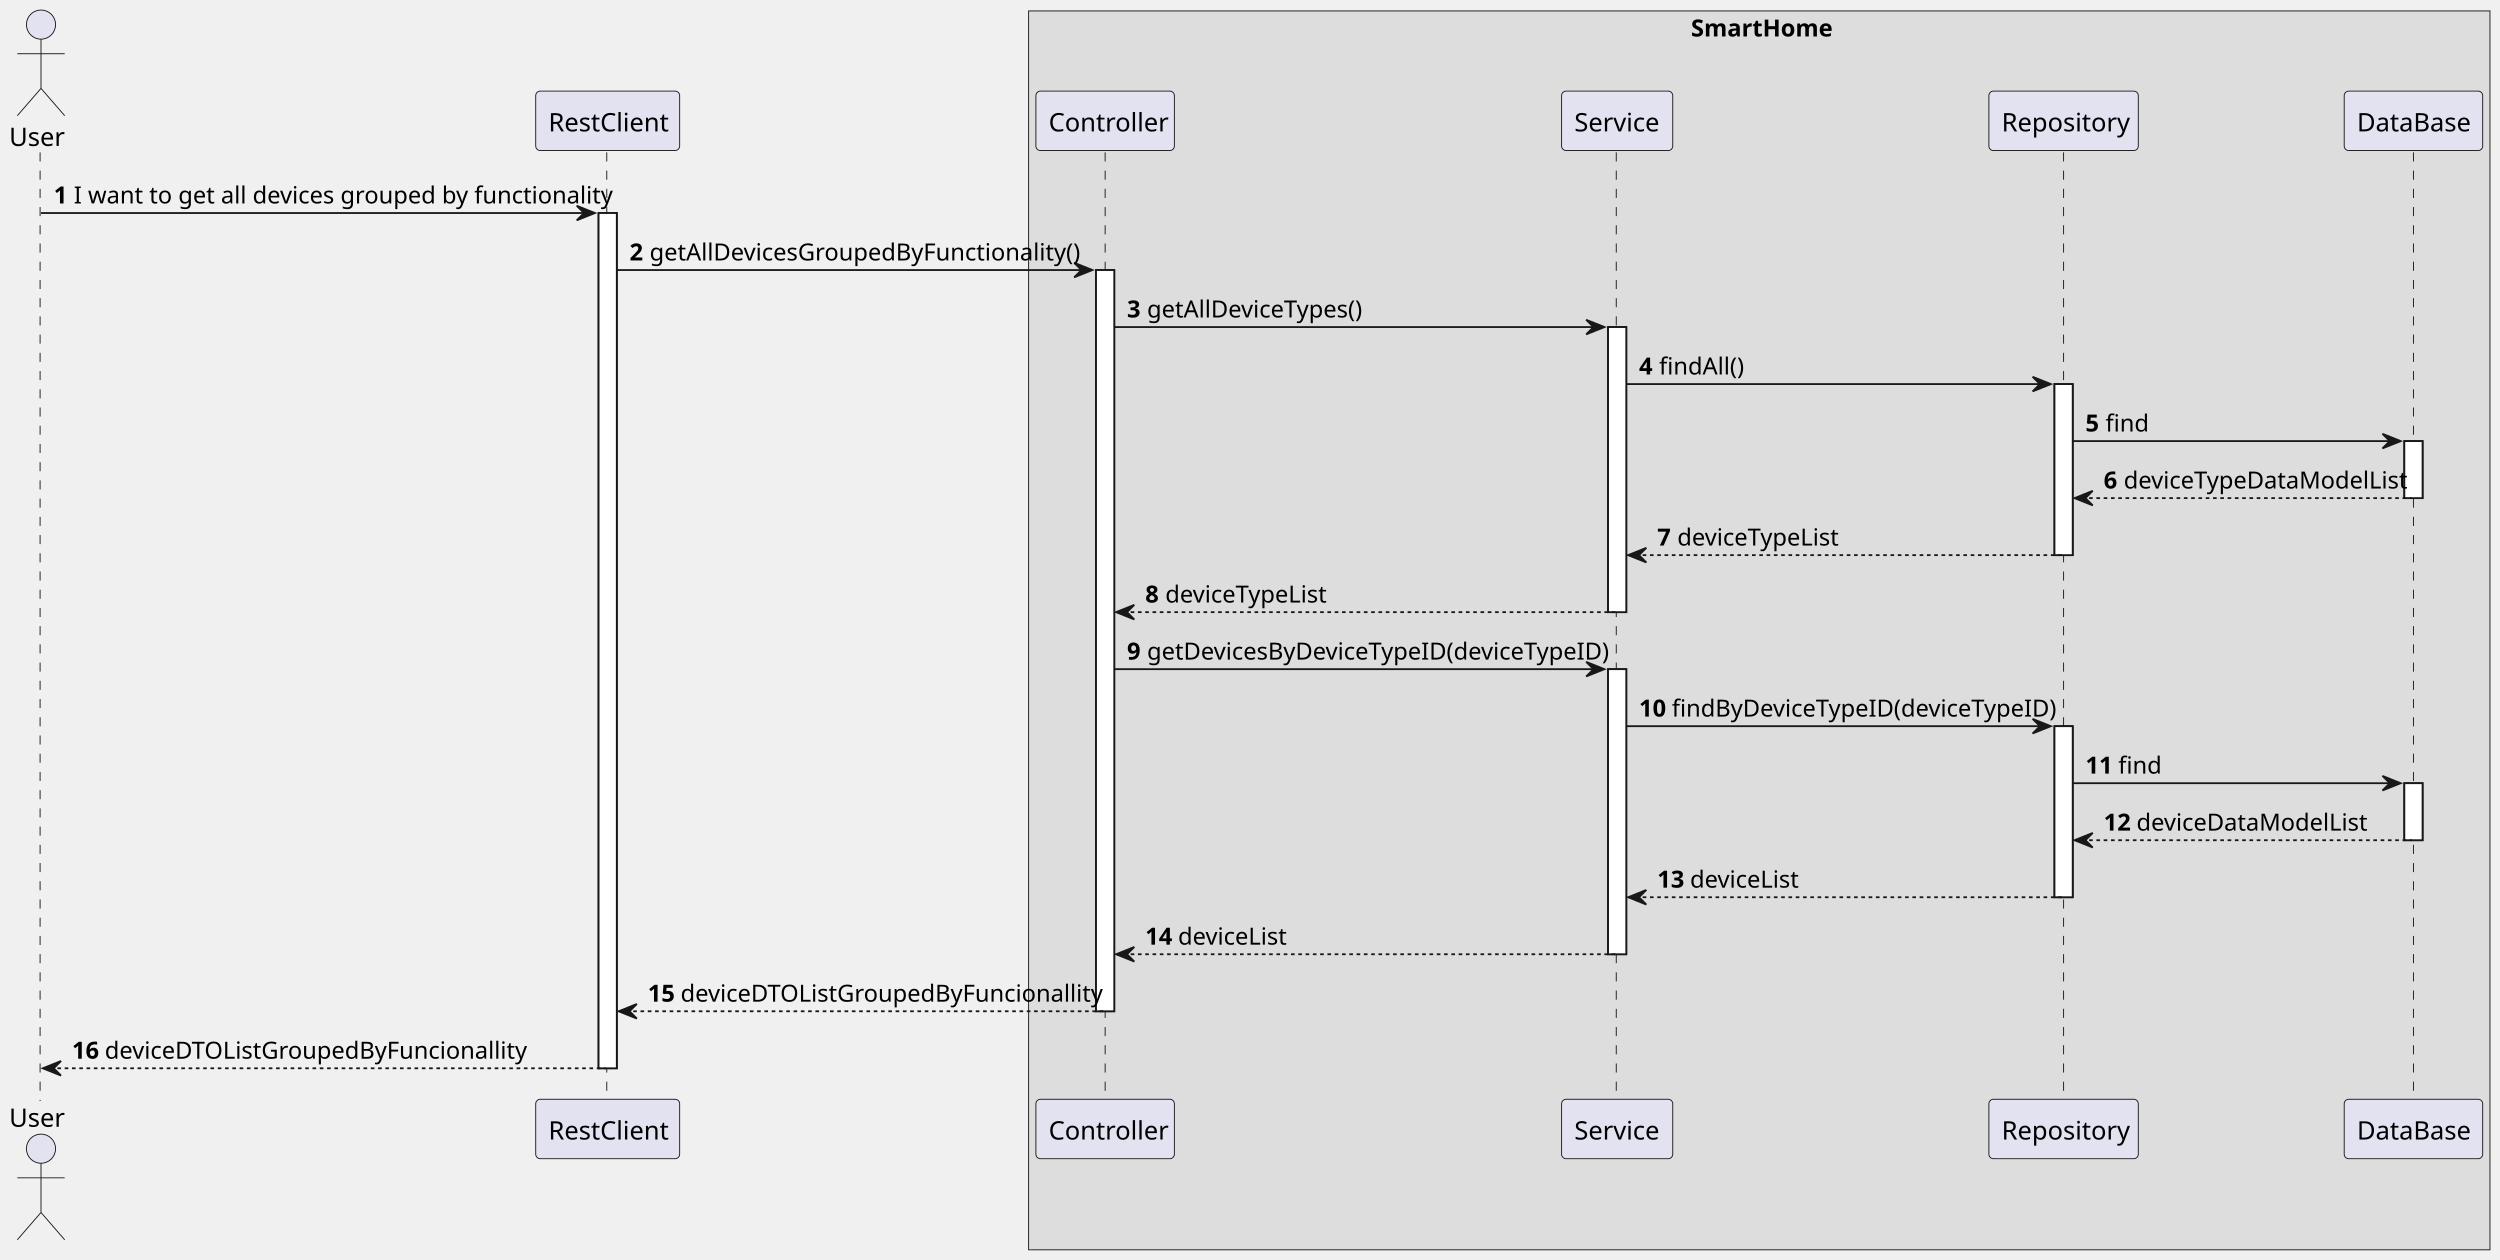
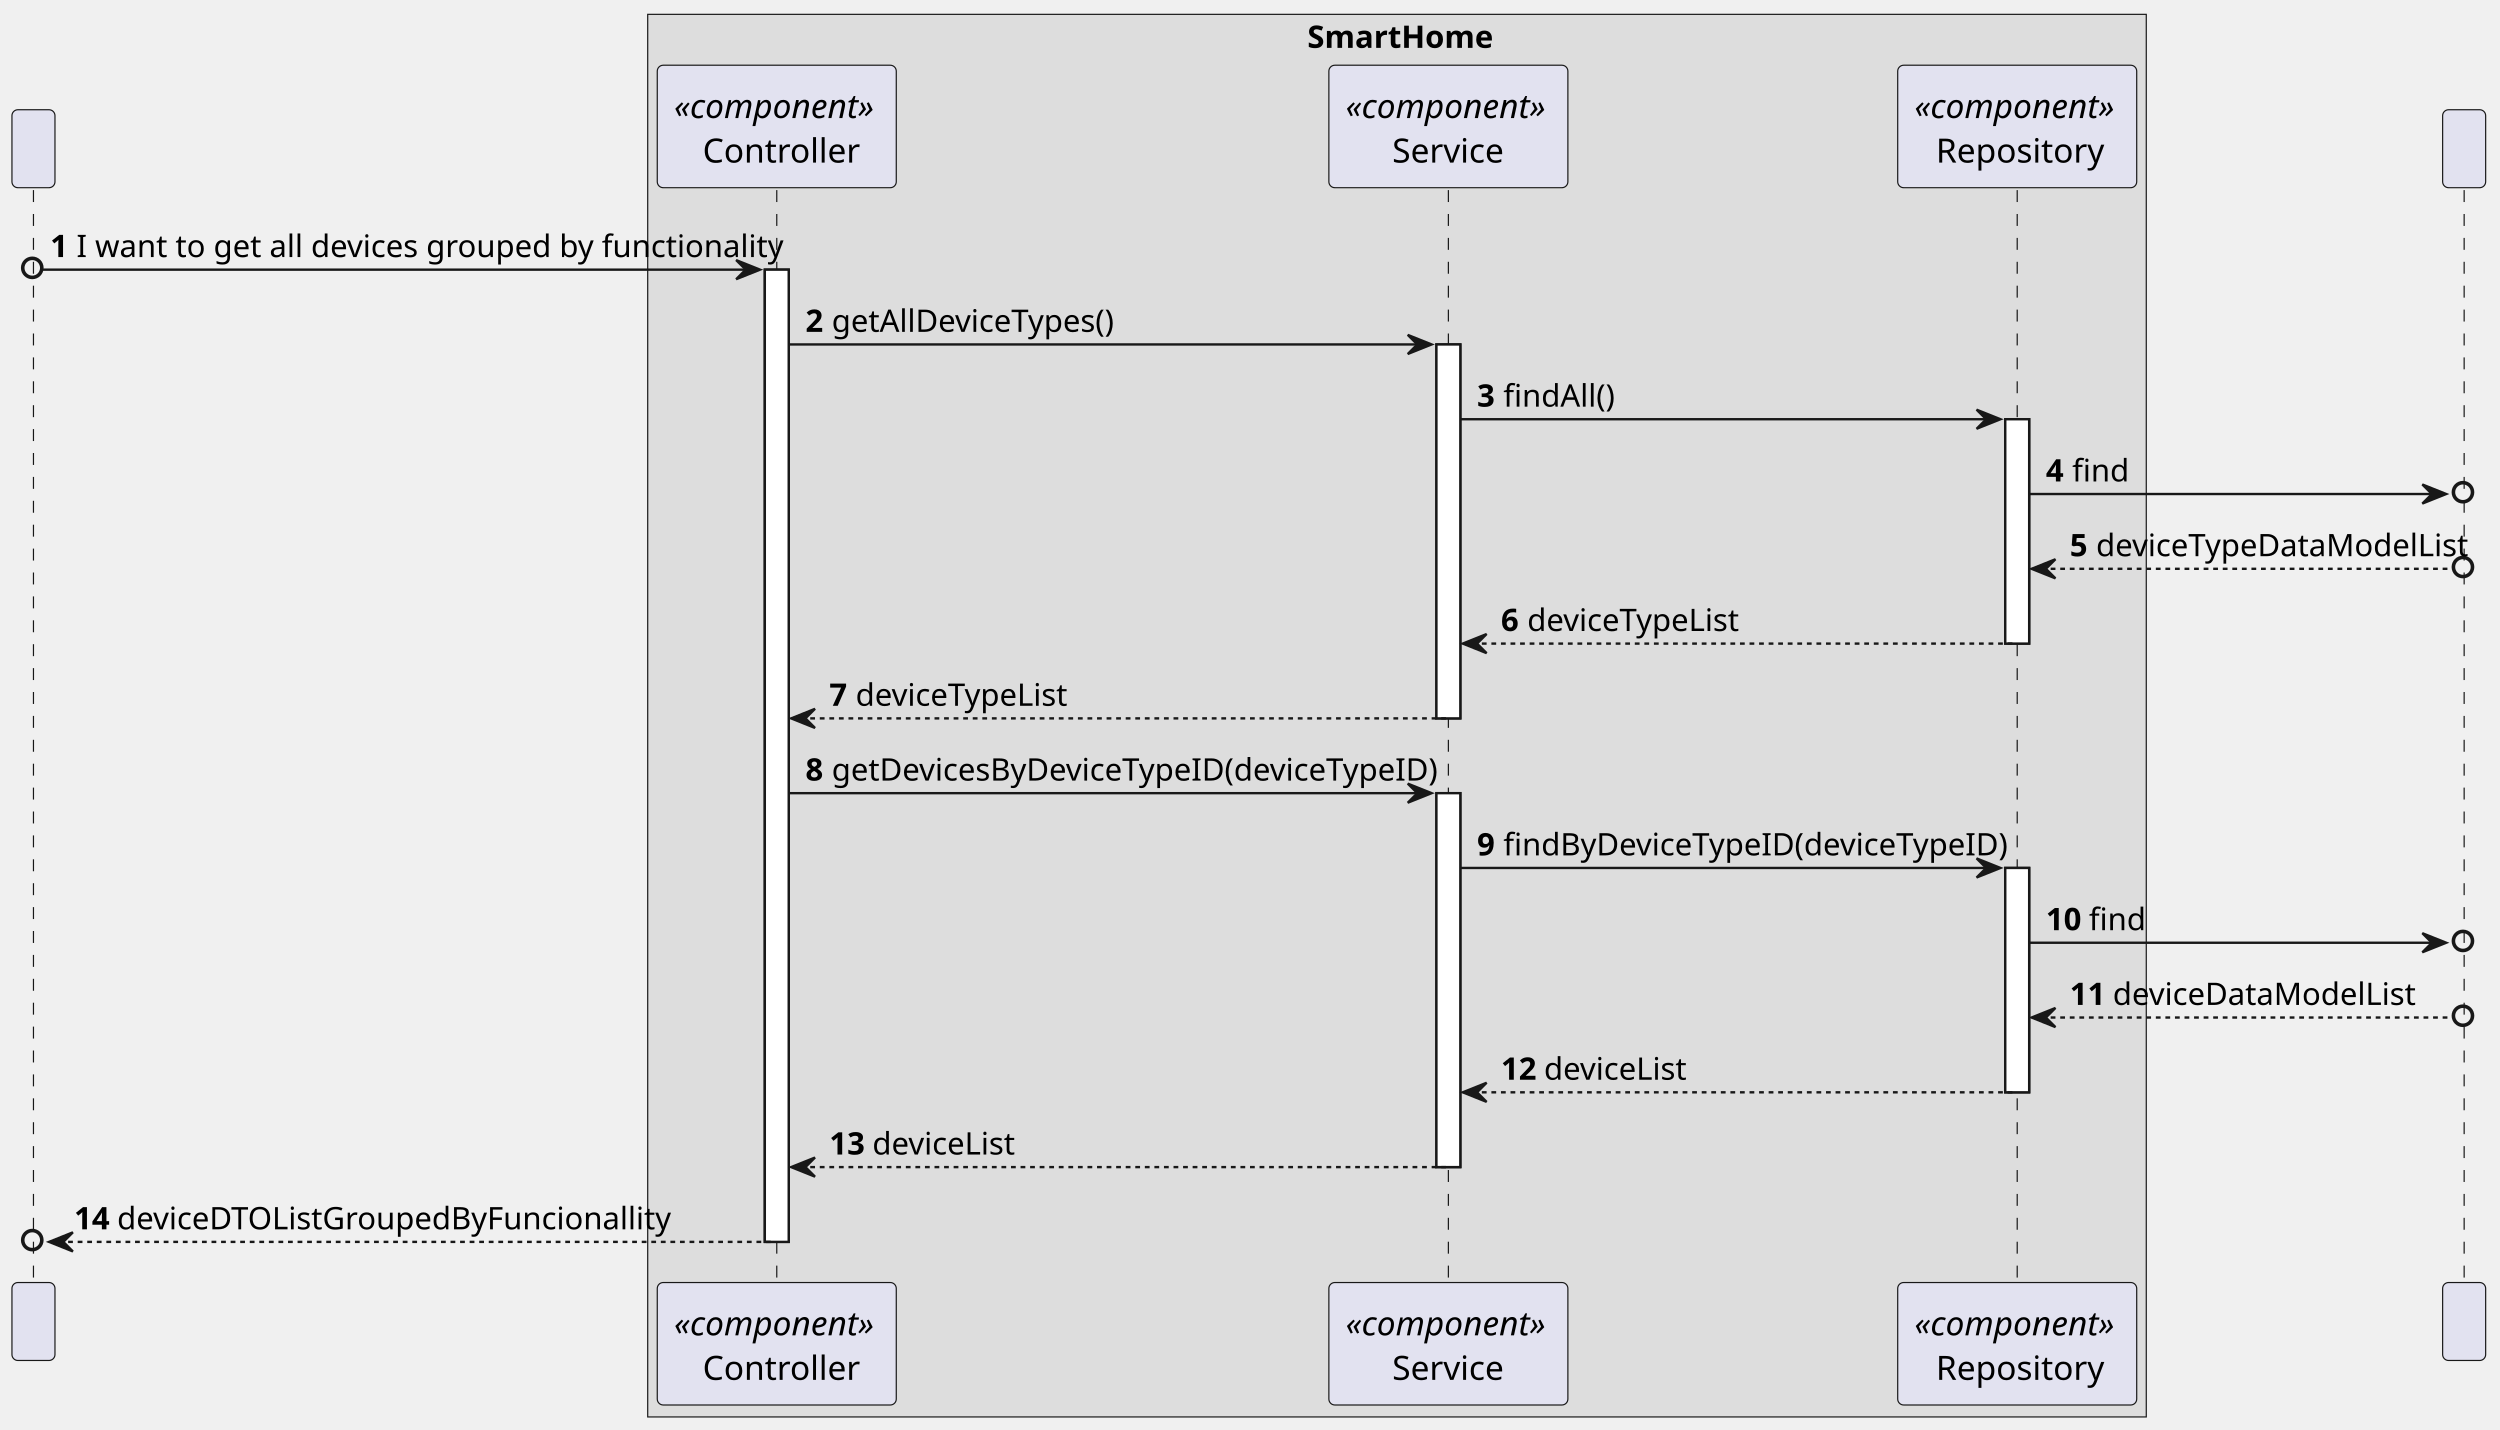
- <svg xmlns="http://www.w3.org/2000/svg" contentStyleType="text/css" height="691px" preserveAspectRatio="none" style="width:1372px;height:691px;background:#FFFFFF;" version="1.1" viewBox="0 0 1372 691" width="1372px" zoomAndPan="magnify">
+ <svg xmlns="http://www.w3.org/2000/svg" contentStyleType="text/css" height="598px" preserveAspectRatio="none" style="width:1046px;height:598px;background:#FFFFFF;" version="1.1" viewBox="0 0 1046 598" width="1046px" zoomAndPan="magnify">
  <defs />
  <g>
-     <rect fill="#DDDDDD" height="679.898" style="stroke:#181818;stroke-width:0.5;" width="802" x="564.5" y="6" />
-     <text fill="#000000" font-family="sans-serif" font-size="13" font-weight="bold" lengthAdjust="spacing" textLength="75" x="928" y="20.028">SmartHome
-         </text>
-     <rect fill="#FFFFFF" height="469.365" style="stroke:#181818;stroke-width:1.0;" width="10" x="328.5" y="116.912" />
-     <rect fill="#FFFFFF" height="406.783" style="stroke:#181818;stroke-width:1.0;" width="10" x="601.5" y="148.203" />
-     <rect fill="#FFFFFF" height="156.455" style="stroke:#181818;stroke-width:1.0;" width="10" x="882.5" y="179.494" />
-     <rect fill="#FFFFFF" height="156.455" style="stroke:#181818;stroke-width:1.0;" width="10" x="882.5" y="367.24" />
-     <rect fill="#FFFFFF" height="93.873" style="stroke:#181818;stroke-width:1.0;" width="10" x="1127.5" y="210.785" />
-     <rect fill="#FFFFFF" height="93.873" style="stroke:#181818;stroke-width:1.0;" width="10" x="1127.5" y="398.531" />
-     <rect fill="#FFFFFF" height="31.291" style="stroke:#181818;stroke-width:1.0;" width="10" x="1319.5" y="242.076" />
-     <rect fill="#FFFFFF" height="31.291" style="stroke:#181818;stroke-width:1.0;" width="10" x="1319.5" y="429.822" />
-     <line style="stroke:#181818;stroke-width:0.5;stroke-dasharray:5.0,5.0;" x1="22" x2="22" y1="83.621" y2="604.277" />
-     <line style="stroke:#181818;stroke-width:0.5;stroke-dasharray:5.0,5.0;" x1="333" x2="333" y1="83.621" y2="604.277" />
-     <line style="stroke:#181818;stroke-width:0.5;stroke-dasharray:5.0,5.0;" x1="606.5" x2="606.5" y1="83.621" y2="604.277" />
-     <line style="stroke:#181818;stroke-width:0.5;stroke-dasharray:5.0,5.0;" x1="887" x2="887" y1="83.621" y2="604.277" />
-     <line style="stroke:#181818;stroke-width:0.5;stroke-dasharray:5.0,5.0;" x1="1132.5" x2="1132.5" y1="83.621" y2="604.277" />
-     <line style="stroke:#181818;stroke-width:0.5;stroke-dasharray:5.0,5.0;" x1="1324.5" x2="1324.5" y1="83.621" y2="604.277" />
-     <text fill="#000000" font-family="sans-serif" font-size="14" lengthAdjust="spacing" textLength="29" x="5" y="80.107">User
-         </text>
-     <ellipse cx="22.5" cy="13.5" fill="#E2E2F0" rx="8" ry="8" style="stroke:#181818;stroke-width:0.5;" />
-     <path d="M22.5,21.5 L22.5,48.5 M9.5,29.5 L35.5,29.5 M22.5,48.5 L9.5,63.5 M22.5,48.5 L35.5,63.5 " fill="none" style="stroke:#181818;stroke-width:0.5;" />
-     <text fill="#000000" font-family="sans-serif" font-size="14" lengthAdjust="spacing" textLength="29" x="5" y="618.385">User
-         </text>
-     <ellipse cx="22.5" cy="630.398" fill="#E2E2F0" rx="8" ry="8" style="stroke:#181818;stroke-width:0.5;" />
-     <path d="M22.5,638.398 L22.5,665.398 M9.5,646.398 L35.5,646.398 M22.5,665.398 L9.5,680.398 M22.5,665.398 L35.5,680.398 " fill="none" style="stroke:#181818;stroke-width:0.5;" />
-     <rect fill="#E2E2F0" height="32.621" rx="2.5" ry="2.5" style="stroke:#181818;stroke-width:0.5;" width="79" x="294" y="50" />
-     <text fill="#000000" font-family="sans-serif" font-size="14" lengthAdjust="spacing" textLength="65" x="301" y="72.107">RestClient
-         </text>
-     <rect fill="#E2E2F0" height="32.621" rx="2.5" ry="2.5" style="stroke:#181818;stroke-width:0.5;" width="79" x="294" y="603.277" />
-     <text fill="#000000" font-family="sans-serif" font-size="14" lengthAdjust="spacing" textLength="65" x="301" y="625.385">RestClient
-         </text>
-     <rect fill="#E2E2F0" height="32.621" rx="2.5" ry="2.5" style="stroke:#181818;stroke-width:0.5;" width="76" x="568.5" y="50" />
-     <text fill="#000000" font-family="sans-serif" font-size="14" lengthAdjust="spacing" textLength="62" x="575.5" y="72.107">Controller
-         </text>
-     <rect fill="#E2E2F0" height="32.621" rx="2.5" ry="2.5" style="stroke:#181818;stroke-width:0.5;" width="76" x="568.5" y="603.277" />
-     <text fill="#000000" font-family="sans-serif" font-size="14" lengthAdjust="spacing" textLength="62" x="575.5" y="625.385">Controller
-         </text>
-     <rect fill="#E2E2F0" height="32.621" rx="2.5" ry="2.5" style="stroke:#181818;stroke-width:0.5;" width="61" x="857" y="50" />
-     <text fill="#000000" font-family="sans-serif" font-size="14" lengthAdjust="spacing" textLength="47" x="864" y="72.107">Service
-         </text>
-     <rect fill="#E2E2F0" height="32.621" rx="2.5" ry="2.5" style="stroke:#181818;stroke-width:0.5;" width="61" x="857" y="603.277" />
-     <text fill="#000000" font-family="sans-serif" font-size="14" lengthAdjust="spacing" textLength="47" x="864" y="625.385">Service
-         </text>
-     <rect fill="#E2E2F0" height="32.621" rx="2.5" ry="2.5" style="stroke:#181818;stroke-width:0.5;" width="82" x="1091.5" y="50" />
-     <text fill="#000000" font-family="sans-serif" font-size="14" lengthAdjust="spacing" textLength="68" x="1098.5" y="72.107">Repository
-         </text>
-     <rect fill="#E2E2F0" height="32.621" rx="2.5" ry="2.5" style="stroke:#181818;stroke-width:0.5;" width="82" x="1091.5" y="603.277" />
-     <text fill="#000000" font-family="sans-serif" font-size="14" lengthAdjust="spacing" textLength="68" x="1098.5" y="625.385">Repository
-         </text>
-     <rect fill="#E2E2F0" height="32.621" rx="2.5" ry="2.5" style="stroke:#181818;stroke-width:0.5;" width="76" x="1286.5" y="50" />
-     <text fill="#000000" font-family="sans-serif" font-size="14" lengthAdjust="spacing" textLength="62" x="1293.5" y="72.107">DataBase
-         </text>
-     <rect fill="#E2E2F0" height="32.621" rx="2.5" ry="2.5" style="stroke:#181818;stroke-width:0.5;" width="76" x="1286.5" y="603.277" />
-     <text fill="#000000" font-family="sans-serif" font-size="14" lengthAdjust="spacing" textLength="62" x="1293.5" y="625.385">DataBase
-         </text>
-     <rect fill="#FFFFFF" height="469.365" style="stroke:#181818;stroke-width:1.0;" width="10" x="328.5" y="116.912" />
-     <rect fill="#FFFFFF" height="406.783" style="stroke:#181818;stroke-width:1.0;" width="10" x="601.5" y="148.203" />
-     <rect fill="#FFFFFF" height="156.455" style="stroke:#181818;stroke-width:1.0;" width="10" x="882.5" y="179.494" />
-     <rect fill="#FFFFFF" height="156.455" style="stroke:#181818;stroke-width:1.0;" width="10" x="882.5" y="367.24" />
-     <rect fill="#FFFFFF" height="93.873" style="stroke:#181818;stroke-width:1.0;" width="10" x="1127.5" y="210.785" />
-     <rect fill="#FFFFFF" height="93.873" style="stroke:#181818;stroke-width:1.0;" width="10" x="1127.5" y="398.531" />
-     <rect fill="#FFFFFF" height="31.291" style="stroke:#181818;stroke-width:1.0;" width="10" x="1319.5" y="242.076" />
-     <rect fill="#FFFFFF" height="31.291" style="stroke:#181818;stroke-width:1.0;" width="10" x="1319.5" y="429.822" />
-     <polygon fill="#181818" points="316.5,112.912,326.5,116.912,316.5,120.912,320.5,116.912" style="stroke:#181818;stroke-width:1.0;" />
-     <line style="stroke:#181818;stroke-width:1.0;" x1="22.5" x2="322.5" y1="116.912" y2="116.912" />
-     <text fill="#000000" font-family="sans-serif" font-size="13" font-weight="bold" lengthAdjust="spacing" textLength="7" x="29.5" y="111.649">1
-         </text>
-     <text fill="#000000" font-family="sans-serif" font-size="13" lengthAdjust="spacing" textLength="276" x="40.5" y="111.649">I want to get all devices grouped by functionality
-         </text>
-     <polygon fill="#181818" points="589.5,144.203,599.5,148.203,589.5,152.203,593.5,148.203" style="stroke:#181818;stroke-width:1.0;" />
-     <line style="stroke:#181818;stroke-width:1.0;" x1="338.5" x2="595.5" y1="148.203" y2="148.203" />
-     <text fill="#000000" font-family="sans-serif" font-size="13" font-weight="bold" lengthAdjust="spacing" textLength="7" x="345.5" y="142.94">2
-         </text>
-     <text fill="#000000" font-family="sans-serif" font-size="13" lengthAdjust="spacing" textLength="225" x="356.5" y="142.94">getAllDevicesGroupedByFunctionality()
-         </text>
-     <polygon fill="#181818" points="870.5,175.494,880.5,179.494,870.5,183.494,874.5,179.494" style="stroke:#181818;stroke-width:1.0;" />
-     <line style="stroke:#181818;stroke-width:1.0;" x1="611.5" x2="876.5" y1="179.494" y2="179.494" />
-     <text fill="#000000" font-family="sans-serif" font-size="13" font-weight="bold" lengthAdjust="spacing" textLength="7" x="618.5" y="174.231">3
-         </text>
-     <text fill="#000000" font-family="sans-serif" font-size="13" lengthAdjust="spacing" textLength="114" x="629.5" y="174.231">getAllDeviceTypes()
-         </text>
-     <polygon fill="#181818" points="1115.5,206.785,1125.5,210.785,1115.5,214.785,1119.5,210.785" style="stroke:#181818;stroke-width:1.0;" />
-     <line style="stroke:#181818;stroke-width:1.0;" x1="892.5" x2="1121.5" y1="210.785" y2="210.785" />
-     <text fill="#000000" font-family="sans-serif" font-size="13" font-weight="bold" lengthAdjust="spacing" textLength="7" x="899.5" y="205.523">4
-         </text>
-     <text fill="#000000" font-family="sans-serif" font-size="13" lengthAdjust="spacing" textLength="43" x="910.5" y="205.523">findAll()
-         </text>
-     <polygon fill="#181818" points="1307.5,238.076,1317.5,242.076,1307.5,246.076,1311.5,242.076" style="stroke:#181818;stroke-width:1.0;" />
-     <line style="stroke:#181818;stroke-width:1.0;" x1="1137.5" x2="1313.5" y1="242.076" y2="242.076" />
-     <text fill="#000000" font-family="sans-serif" font-size="13" font-weight="bold" lengthAdjust="spacing" textLength="7" x="1144.5" y="236.814">5
-         </text>
-     <text fill="#000000" font-family="sans-serif" font-size="13" lengthAdjust="spacing" textLength="20" x="1155.5" y="236.814">find
-         </text>
-     <polygon fill="#181818" points="1148.5,269.367,1138.5,273.367,1148.5,277.367,1144.5,273.367" style="stroke:#181818;stroke-width:1.0;" />
-     <line style="stroke:#181818;stroke-width:1.0;stroke-dasharray:2.0,2.0;" x1="1142.5" x2="1323.5" y1="273.367" y2="273.367" />
-     <text fill="#000000" font-family="sans-serif" font-size="13" font-weight="bold" lengthAdjust="spacing" textLength="7" x="1154.5" y="268.104">6
-         </text>
-     <text fill="#000000" font-family="sans-serif" font-size="13" lengthAdjust="spacing" textLength="147" x="1165.5" y="268.104">deviceTypeDataModelList
-         </text>
-     <polygon fill="#181818" points="903.5,300.658,893.5,304.658,903.5,308.658,899.5,304.658" style="stroke:#181818;stroke-width:1.0;" />
-     <line style="stroke:#181818;stroke-width:1.0;stroke-dasharray:2.0,2.0;" x1="897.5" x2="1131.5" y1="304.658" y2="304.658" />
-     <text fill="#000000" font-family="sans-serif" font-size="13" font-weight="bold" lengthAdjust="spacing" textLength="7" x="909.5" y="299.396">7
-         </text>
-     <text fill="#000000" font-family="sans-serif" font-size="13" lengthAdjust="spacing" textLength="85" x="920.5" y="299.396">deviceTypeList
-         </text>
-     <polygon fill="#181818" points="622.5,331.949,612.5,335.949,622.5,339.949,618.5,335.949" style="stroke:#181818;stroke-width:1.0;" />
-     <line style="stroke:#181818;stroke-width:1.0;stroke-dasharray:2.0,2.0;" x1="616.5" x2="886.5" y1="335.949" y2="335.949" />
-     <text fill="#000000" font-family="sans-serif" font-size="13" font-weight="bold" lengthAdjust="spacing" textLength="7" x="628.5" y="330.687">8
-         </text>
-     <text fill="#000000" font-family="sans-serif" font-size="13" lengthAdjust="spacing" textLength="85" x="639.5" y="330.687">deviceTypeList
-         </text>
-     <polygon fill="#181818" points="870.5,363.24,880.5,367.24,870.5,371.24,874.5,367.24" style="stroke:#181818;stroke-width:1.0;" />
-     <line style="stroke:#181818;stroke-width:1.0;" x1="611.5" x2="876.5" y1="367.24" y2="367.24" />
-     <text fill="#000000" font-family="sans-serif" font-size="13" font-weight="bold" lengthAdjust="spacing" textLength="7" x="618.5" y="361.978">9
-         </text>
-     <text fill="#000000" font-family="sans-serif" font-size="13" lengthAdjust="spacing" textLength="241" x="629.5" y="361.978">getDevicesByDeviceTypeID(deviceTypeID)
-         </text>
-     <polygon fill="#181818" points="1115.5,394.531,1125.5,398.531,1115.5,402.531,1119.5,398.531" style="stroke:#181818;stroke-width:1.0;" />
-     <line style="stroke:#181818;stroke-width:1.0;" x1="892.5" x2="1121.5" y1="398.531" y2="398.531" />
-     <text fill="#000000" font-family="sans-serif" font-size="13" font-weight="bold" lengthAdjust="spacing" textLength="14" x="899.5" y="393.269">10
-         </text>
-     <text fill="#000000" font-family="sans-serif" font-size="13" lengthAdjust="spacing" textLength="198" x="917.5" y="393.269">findByDeviceTypeID(deviceTypeID)
-         </text>
-     <polygon fill="#181818" points="1307.5,425.822,1317.5,429.822,1307.5,433.822,1311.5,429.822" style="stroke:#181818;stroke-width:1.0;" />
-     <line style="stroke:#181818;stroke-width:1.0;" x1="1137.5" x2="1313.5" y1="429.822" y2="429.822" />
-     <text fill="#000000" font-family="sans-serif" font-size="13" font-weight="bold" lengthAdjust="spacing" textLength="14" x="1144.5" y="424.56">11
-         </text>
-     <text fill="#000000" font-family="sans-serif" font-size="13" lengthAdjust="spacing" textLength="20" x="1162.5" y="424.56">find
-         </text>
-     <polygon fill="#181818" points="1148.5,457.113,1138.5,461.113,1148.5,465.113,1144.5,461.113" style="stroke:#181818;stroke-width:1.0;" />
-     <line style="stroke:#181818;stroke-width:1.0;stroke-dasharray:2.0,2.0;" x1="1142.5" x2="1323.5" y1="461.113" y2="461.113" />
-     <text fill="#000000" font-family="sans-serif" font-size="13" font-weight="bold" lengthAdjust="spacing" textLength="14" x="1154.5" y="455.851">12
-         </text>
-     <text fill="#000000" font-family="sans-serif" font-size="13" lengthAdjust="spacing" textLength="119" x="1172.5" y="455.851">deviceDataModelList
-         </text>
-     <polygon fill="#181818" points="903.5,488.404,893.5,492.404,903.5,496.404,899.5,492.404" style="stroke:#181818;stroke-width:1.0;" />
-     <line style="stroke:#181818;stroke-width:1.0;stroke-dasharray:2.0,2.0;" x1="897.5" x2="1131.5" y1="492.404" y2="492.404" />
-     <text fill="#000000" font-family="sans-serif" font-size="13" font-weight="bold" lengthAdjust="spacing" textLength="14" x="909.5" y="487.142">13
-         </text>
-     <text fill="#000000" font-family="sans-serif" font-size="13" lengthAdjust="spacing" textLength="57" x="927.5" y="487.142">deviceList
-         </text>
-     <polygon fill="#181818" points="622.5,519.695,612.5,523.695,622.5,527.695,618.5,523.695" style="stroke:#181818;stroke-width:1.0;" />
-     <line style="stroke:#181818;stroke-width:1.0;stroke-dasharray:2.0,2.0;" x1="616.5" x2="886.5" y1="523.695" y2="523.695" />
-     <text fill="#000000" font-family="sans-serif" font-size="13" font-weight="bold" lengthAdjust="spacing" textLength="14" x="628.5" y="518.433">14
-         </text>
-     <text fill="#000000" font-family="sans-serif" font-size="13" lengthAdjust="spacing" textLength="57" x="646.5" y="518.433">deviceList
-         </text>
-     <polygon fill="#181818" points="349.5,550.986,339.5,554.986,349.5,558.986,345.5,554.986" style="stroke:#181818;stroke-width:1.0;" />
-     <line style="stroke:#181818;stroke-width:1.0;stroke-dasharray:2.0,2.0;" x1="343.5" x2="605.5" y1="554.986" y2="554.986" />
-     <text fill="#000000" font-family="sans-serif" font-size="13" font-weight="bold" lengthAdjust="spacing" textLength="14" x="355.5" y="549.724">15
-         </text>
-     <text fill="#000000" font-family="sans-serif" font-size="13" lengthAdjust="spacing" textLength="221" x="373.5" y="549.724">deviceDTOListGroupedByFuncionallity
-         </text>
-     <polygon fill="#181818" points="33.5,582.277,23.5,586.277,33.5,590.277,29.5,586.277" style="stroke:#181818;stroke-width:1.0;" />
-     <line style="stroke:#181818;stroke-width:1.0;stroke-dasharray:2.0,2.0;" x1="27.5" x2="332.5" y1="586.277" y2="586.277" />
-     <text fill="#000000" font-family="sans-serif" font-size="13" font-weight="bold" lengthAdjust="spacing" textLength="14" x="39.5" y="581.015">16
-         </text>
-     <text fill="#000000" font-family="sans-serif" font-size="13" lengthAdjust="spacing" textLength="221" x="57.5" y="581.015">deviceDTOListGroupedByFuncionallity
-         </text>
+     <rect fill="#DDDDDD" height="586.85" style="stroke:#181818;stroke-width:0.5;" width="627" x="271" y="6" />
+     <text fill="#000000" font-family="sans-serif" font-size="13" font-weight="bold" lengthAdjust="spacing" textLength="75" x="547" y="20.028">SmartHome</text>
+     <rect fill="#FFFFFF" height="406.783" style="stroke:#181818;stroke-width:1.0;" width="10" x="320" y="112.824" />
+     <rect fill="#FFFFFF" height="156.455" style="stroke:#181818;stroke-width:1.0;" width="10" x="601" y="144.115" />
+     <rect fill="#FFFFFF" height="156.455" style="stroke:#181818;stroke-width:1.0;" width="10" x="601" y="331.861" />
+     <rect fill="#FFFFFF" height="93.873" style="stroke:#181818;stroke-width:1.0;" width="10" x="839" y="175.406" />
+     <rect fill="#FFFFFF" height="93.873" style="stroke:#181818;stroke-width:1.0;" width="10" x="839" y="363.152" />
+     <line style="stroke:#181818;stroke-width:0.5;stroke-dasharray:5.0,5.0;" x1="14" x2="14" y1="79.533" y2="537.607" />
+     <line style="stroke:#181818;stroke-width:0.5;stroke-dasharray:5.0,5.0;" x1="325" x2="325" y1="79.533" y2="537.607" />
+     <line style="stroke:#181818;stroke-width:0.5;stroke-dasharray:5.0,5.0;" x1="606" x2="606" y1="79.533" y2="537.607" />
+     <line style="stroke:#181818;stroke-width:0.5;stroke-dasharray:5.0,5.0;" x1="844" x2="844" y1="79.533" y2="537.607" />
+     <line style="stroke:#181818;stroke-width:0.5;stroke-dasharray:5.0,5.0;" x1="1031" x2="1031" y1="79.533" y2="537.607" />
+     <rect fill="#E2E2F0" height="32.621" rx="2.5" ry="2.5" style="stroke:#181818;stroke-width:0.5;" width="18" x="5" y="45.912" />
+     <text fill="#000000" font-family="sans-serif" font-size="14" lengthAdjust="spacing" textLength="4" x="12" y="68.019"> </text>
+     <rect fill="#E2E2F0" height="32.621" rx="2.5" ry="2.5" style="stroke:#181818;stroke-width:0.5;" width="18" x="5" y="536.607" />
+     <text fill="#000000" font-family="sans-serif" font-size="14" lengthAdjust="spacing" textLength="4" x="12" y="558.715"> </text>
+     <rect fill="#E2E2F0" height="51.242" rx="2.5" ry="2.5" style="stroke:#181818;stroke-width:0.5;" width="100" x="275" y="27.291" />
+     <text fill="#000000" font-family="sans-serif" font-size="14" font-style="italic" lengthAdjust="spacing" textLength="86" x="282" y="49.398">«component»</text>
+     <text fill="#000000" font-family="sans-serif" font-size="14" lengthAdjust="spacing" textLength="62" x="294" y="68.019">Controller</text>
+     <rect fill="#E2E2F0" height="51.242" rx="2.5" ry="2.5" style="stroke:#181818;stroke-width:0.5;" width="100" x="275" y="536.607" />
+     <text fill="#000000" font-family="sans-serif" font-size="14" font-style="italic" lengthAdjust="spacing" textLength="86" x="282" y="558.715">«component»</text>
+     <text fill="#000000" font-family="sans-serif" font-size="14" lengthAdjust="spacing" textLength="62" x="294" y="577.336">Controller</text>
+     <rect fill="#E2E2F0" height="51.242" rx="2.5" ry="2.5" style="stroke:#181818;stroke-width:0.5;" width="100" x="556" y="27.291" />
+     <text fill="#000000" font-family="sans-serif" font-size="14" font-style="italic" lengthAdjust="spacing" textLength="86" x="563" y="49.398">«component»</text>
+     <text fill="#000000" font-family="sans-serif" font-size="14" lengthAdjust="spacing" textLength="47" x="582.5" y="68.019">Service</text>
+     <rect fill="#E2E2F0" height="51.242" rx="2.5" ry="2.5" style="stroke:#181818;stroke-width:0.5;" width="100" x="556" y="536.607" />
+     <text fill="#000000" font-family="sans-serif" font-size="14" font-style="italic" lengthAdjust="spacing" textLength="86" x="563" y="558.715">«component»</text>
+     <text fill="#000000" font-family="sans-serif" font-size="14" lengthAdjust="spacing" textLength="47" x="582.5" y="577.336">Service</text>
+     <rect fill="#E2E2F0" height="51.242" rx="2.5" ry="2.5" style="stroke:#181818;stroke-width:0.5;" width="100" x="794" y="27.291" />
+     <text fill="#000000" font-family="sans-serif" font-size="14" font-style="italic" lengthAdjust="spacing" textLength="86" x="801" y="49.398">«component»</text>
+     <text fill="#000000" font-family="sans-serif" font-size="14" lengthAdjust="spacing" textLength="68" x="810" y="68.019">Repository</text>
+     <rect fill="#E2E2F0" height="51.242" rx="2.5" ry="2.5" style="stroke:#181818;stroke-width:0.5;" width="100" x="794" y="536.607" />
+     <text fill="#000000" font-family="sans-serif" font-size="14" font-style="italic" lengthAdjust="spacing" textLength="86" x="801" y="558.715">«component»</text>
+     <text fill="#000000" font-family="sans-serif" font-size="14" lengthAdjust="spacing" textLength="68" x="810" y="577.336">Repository</text>
+     <rect fill="#E2E2F0" height="32.621" rx="2.5" ry="2.5" style="stroke:#181818;stroke-width:0.5;" width="18" x="1022" y="45.912" />
+     <text fill="#000000" font-family="sans-serif" font-size="14" lengthAdjust="spacing" textLength="4" x="1029" y="68.019"> </text>
+     <rect fill="#E2E2F0" height="32.621" rx="2.5" ry="2.5" style="stroke:#181818;stroke-width:0.5;" width="18" x="1022" y="536.607" />
+     <text fill="#000000" font-family="sans-serif" font-size="14" lengthAdjust="spacing" textLength="4" x="1029" y="558.715"> </text>
+     <rect fill="#FFFFFF" height="406.783" style="stroke:#181818;stroke-width:1.0;" width="10" x="320" y="112.824" />
+     <rect fill="#FFFFFF" height="156.455" style="stroke:#181818;stroke-width:1.0;" width="10" x="601" y="144.115" />
+     <rect fill="#FFFFFF" height="156.455" style="stroke:#181818;stroke-width:1.0;" width="10" x="601" y="331.861" />
+     <rect fill="#FFFFFF" height="93.873" style="stroke:#181818;stroke-width:1.0;" width="10" x="839" y="175.406" />
+     <rect fill="#FFFFFF" height="93.873" style="stroke:#181818;stroke-width:1.0;" width="10" x="839" y="363.152" />
+     <ellipse cx="13.5" cy="112.074" fill="none" rx="4" ry="4" style="stroke:#181818;stroke-width:1.5;" />
+     <polygon fill="#181818" points="308,108.824,318,112.824,308,116.824,312,112.824" style="stroke:#181818;stroke-width:1.0;" />
+     <line style="stroke:#181818;stroke-width:1.0;" x1="18" x2="314" y1="112.824" y2="112.824" />
+     <text fill="#000000" font-family="sans-serif" font-size="13" font-weight="bold" lengthAdjust="spacing" textLength="7" x="21" y="107.561">1</text>
+     <text fill="#000000" font-family="sans-serif" font-size="13" lengthAdjust="spacing" textLength="276" x="32" y="107.561">I want to get all devices grouped by functionality</text>
+     <polygon fill="#181818" points="589,140.115,599,144.115,589,148.115,593,144.115" style="stroke:#181818;stroke-width:1.0;" />
+     <line style="stroke:#181818;stroke-width:1.0;" x1="330" x2="595" y1="144.115" y2="144.115" />
+     <text fill="#000000" font-family="sans-serif" font-size="13" font-weight="bold" lengthAdjust="spacing" textLength="7" x="337" y="138.852">2</text>
+     <text fill="#000000" font-family="sans-serif" font-size="13" lengthAdjust="spacing" textLength="114" x="348" y="138.852">getAllDeviceTypes()</text>
+     <polygon fill="#181818" points="827,171.406,837,175.406,827,179.406,831,175.406" style="stroke:#181818;stroke-width:1.0;" />
+     <line style="stroke:#181818;stroke-width:1.0;" x1="611" x2="833" y1="175.406" y2="175.406" />
+     <text fill="#000000" font-family="sans-serif" font-size="13" font-weight="bold" lengthAdjust="spacing" textLength="7" x="618" y="170.144">3</text>
+     <text fill="#000000" font-family="sans-serif" font-size="13" lengthAdjust="spacing" textLength="43" x="629" y="170.144">findAll()</text>
+     <ellipse cx="1030.5" cy="205.947" fill="none" rx="4" ry="4" style="stroke:#181818;stroke-width:1.5;" />
+     <polygon fill="#181818" points="1013.5,202.697,1023.5,206.697,1013.5,210.697,1017.5,206.697" style="stroke:#181818;stroke-width:1.0;" />
+     <line style="stroke:#181818;stroke-width:1.0;" x1="849" x2="1019.5" y1="206.697" y2="206.697" />
+     <text fill="#000000" font-family="sans-serif" font-size="13" font-weight="bold" lengthAdjust="spacing" textLength="7" x="856" y="201.435">4</text>
+     <text fill="#000000" font-family="sans-serif" font-size="13" lengthAdjust="spacing" textLength="20" x="867" y="201.435">find</text>
+     <polygon fill="#181818" points="860,233.988,850,237.988,860,241.988,856,237.988" style="stroke:#181818;stroke-width:1.0;" />
+     <ellipse cx="1030.5" cy="237.238" fill="none" rx="4" ry="4" style="stroke:#181818;stroke-width:1.5;" />
+     <line style="stroke:#181818;stroke-width:1.0;stroke-dasharray:2.0,2.0;" x1="854" x2="1026" y1="237.988" y2="237.988" />
+     <text fill="#000000" font-family="sans-serif" font-size="13" font-weight="bold" lengthAdjust="spacing" textLength="7" x="866" y="232.726">5</text>
+     <text fill="#000000" font-family="sans-serif" font-size="13" lengthAdjust="spacing" textLength="147" x="877" y="232.726">deviceTypeDataModelList</text>
+     <polygon fill="#181818" points="622,265.279,612,269.279,622,273.279,618,269.279" style="stroke:#181818;stroke-width:1.0;" />
+     <line style="stroke:#181818;stroke-width:1.0;stroke-dasharray:2.0,2.0;" x1="616" x2="843" y1="269.279" y2="269.279" />
+     <text fill="#000000" font-family="sans-serif" font-size="13" font-weight="bold" lengthAdjust="spacing" textLength="7" x="628" y="264.017">6</text>
+     <text fill="#000000" font-family="sans-serif" font-size="13" lengthAdjust="spacing" textLength="85" x="639" y="264.017">deviceTypeList</text>
+     <polygon fill="#181818" points="341,296.57,331,300.57,341,304.57,337,300.57" style="stroke:#181818;stroke-width:1.0;" />
+     <line style="stroke:#181818;stroke-width:1.0;stroke-dasharray:2.0,2.0;" x1="335" x2="605" y1="300.57" y2="300.57" />
+     <text fill="#000000" font-family="sans-serif" font-size="13" font-weight="bold" lengthAdjust="spacing" textLength="7" x="347" y="295.308">7</text>
+     <text fill="#000000" font-family="sans-serif" font-size="13" lengthAdjust="spacing" textLength="85" x="358" y="295.308">deviceTypeList</text>
+     <polygon fill="#181818" points="589,327.861,599,331.861,589,335.861,593,331.861" style="stroke:#181818;stroke-width:1.0;" />
+     <line style="stroke:#181818;stroke-width:1.0;" x1="330" x2="595" y1="331.861" y2="331.861" />
+     <text fill="#000000" font-family="sans-serif" font-size="13" font-weight="bold" lengthAdjust="spacing" textLength="7" x="337" y="326.599">8</text>
+     <text fill="#000000" font-family="sans-serif" font-size="13" lengthAdjust="spacing" textLength="241" x="348" y="326.599">getDevicesByDeviceTypeID(deviceTypeID)</text>
+     <polygon fill="#181818" points="827,359.152,837,363.152,827,367.152,831,363.152" style="stroke:#181818;stroke-width:1.0;" />
+     <line style="stroke:#181818;stroke-width:1.0;" x1="611" x2="833" y1="363.152" y2="363.152" />
+     <text fill="#000000" font-family="sans-serif" font-size="13" font-weight="bold" lengthAdjust="spacing" textLength="7" x="618" y="357.89">9</text>
+     <text fill="#000000" font-family="sans-serif" font-size="13" lengthAdjust="spacing" textLength="198" x="629" y="357.89">findByDeviceTypeID(deviceTypeID)</text>
+     <ellipse cx="1030.5" cy="393.693" fill="none" rx="4" ry="4" style="stroke:#181818;stroke-width:1.5;" />
+     <polygon fill="#181818" points="1013.5,390.443,1023.5,394.443,1013.5,398.443,1017.5,394.443" style="stroke:#181818;stroke-width:1.0;" />
+     <line style="stroke:#181818;stroke-width:1.0;" x1="849" x2="1019.5" y1="394.443" y2="394.443" />
+     <text fill="#000000" font-family="sans-serif" font-size="13" font-weight="bold" lengthAdjust="spacing" textLength="14" x="856" y="389.181">10</text>
+     <text fill="#000000" font-family="sans-serif" font-size="13" lengthAdjust="spacing" textLength="20" x="874" y="389.181">find</text>
+     <polygon fill="#181818" points="860,421.734,850,425.734,860,429.734,856,425.734" style="stroke:#181818;stroke-width:1.0;" />
+     <ellipse cx="1030.5" cy="424.984" fill="none" rx="4" ry="4" style="stroke:#181818;stroke-width:1.5;" />
+     <line style="stroke:#181818;stroke-width:1.0;stroke-dasharray:2.0,2.0;" x1="854" x2="1026" y1="425.734" y2="425.734" />
+     <text fill="#000000" font-family="sans-serif" font-size="13" font-weight="bold" lengthAdjust="spacing" textLength="14" x="866" y="420.472">11</text>
+     <text fill="#000000" font-family="sans-serif" font-size="13" lengthAdjust="spacing" textLength="119" x="884" y="420.472">deviceDataModelList</text>
+     <polygon fill="#181818" points="622,453.025,612,457.025,622,461.025,618,457.025" style="stroke:#181818;stroke-width:1.0;" />
+     <line style="stroke:#181818;stroke-width:1.0;stroke-dasharray:2.0,2.0;" x1="616" x2="843" y1="457.025" y2="457.025" />
+     <text fill="#000000" font-family="sans-serif" font-size="13" font-weight="bold" lengthAdjust="spacing" textLength="14" x="628" y="451.763">12</text>
+     <text fill="#000000" font-family="sans-serif" font-size="13" lengthAdjust="spacing" textLength="57" x="646" y="451.763">deviceList</text>
+     <polygon fill="#181818" points="341,484.316,331,488.316,341,492.316,337,488.316" style="stroke:#181818;stroke-width:1.0;" />
+     <line style="stroke:#181818;stroke-width:1.0;stroke-dasharray:2.0,2.0;" x1="335" x2="605" y1="488.316" y2="488.316" />
+     <text fill="#000000" font-family="sans-serif" font-size="13" font-weight="bold" lengthAdjust="spacing" textLength="14" x="347" y="483.054">13</text>
+     <text fill="#000000" font-family="sans-serif" font-size="13" lengthAdjust="spacing" textLength="57" x="365" y="483.054">deviceList</text>
+     <ellipse cx="13.5" cy="518.857" fill="none" rx="4" ry="4" style="stroke:#181818;stroke-width:1.5;" />
+     <polygon fill="#181818" points="30.5,515.607,20.5,519.607,30.5,523.607,26.5,519.607" style="stroke:#181818;stroke-width:1.0;" />
+     <line style="stroke:#181818;stroke-width:1.0;stroke-dasharray:2.0,2.0;" x1="28.5" x2="324" y1="519.607" y2="519.607" />
+     <text fill="#000000" font-family="sans-serif" font-size="13" font-weight="bold" lengthAdjust="spacing" textLength="14" x="31" y="514.345">14</text>
+     <text fill="#000000" font-family="sans-serif" font-size="13" lengthAdjust="spacing" textLength="221" x="49" y="514.345">deviceDTOListGroupedByFuncionallity</text>
  </g>
</svg>
